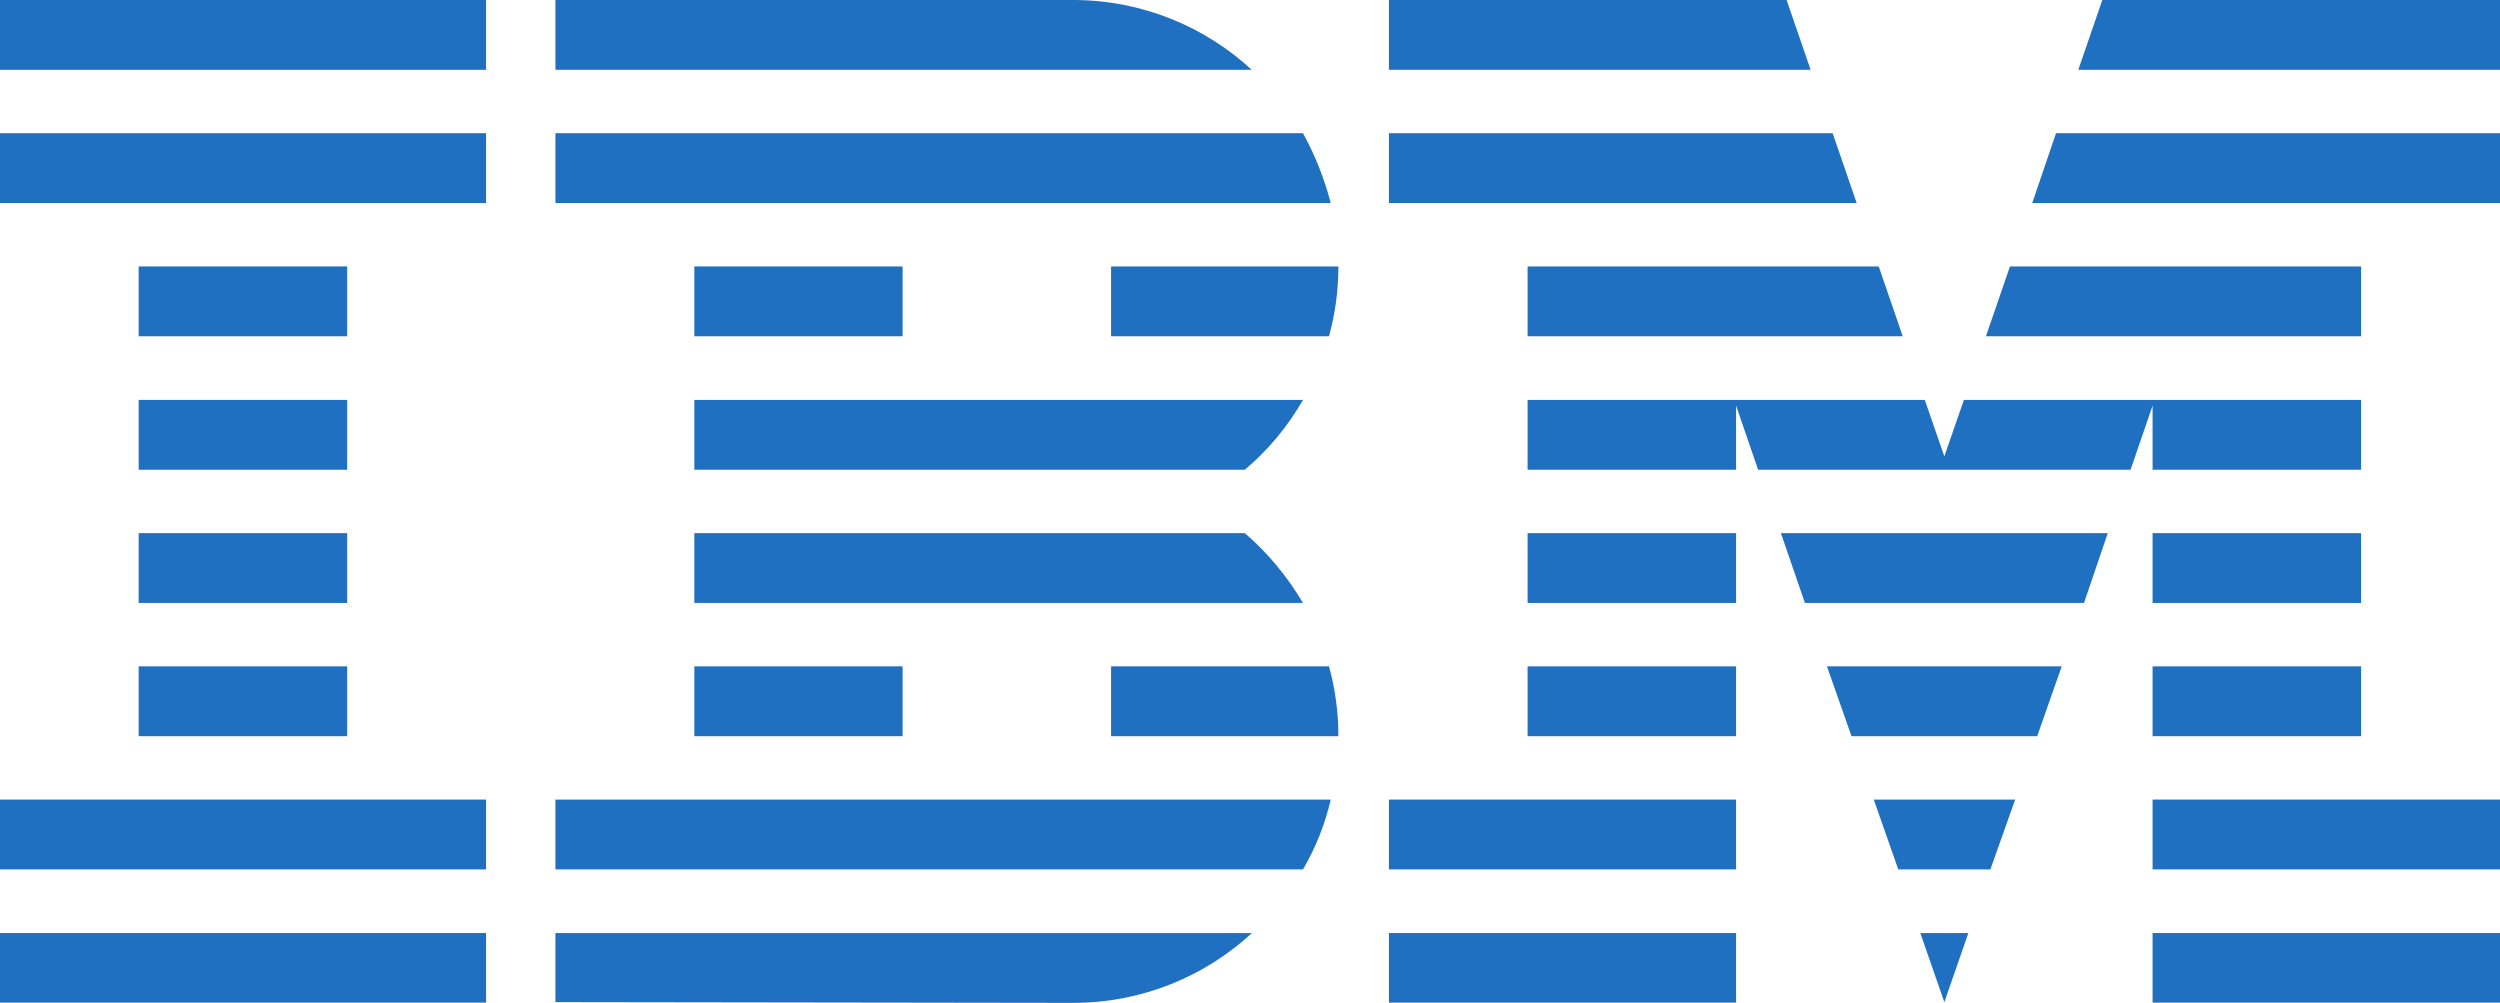
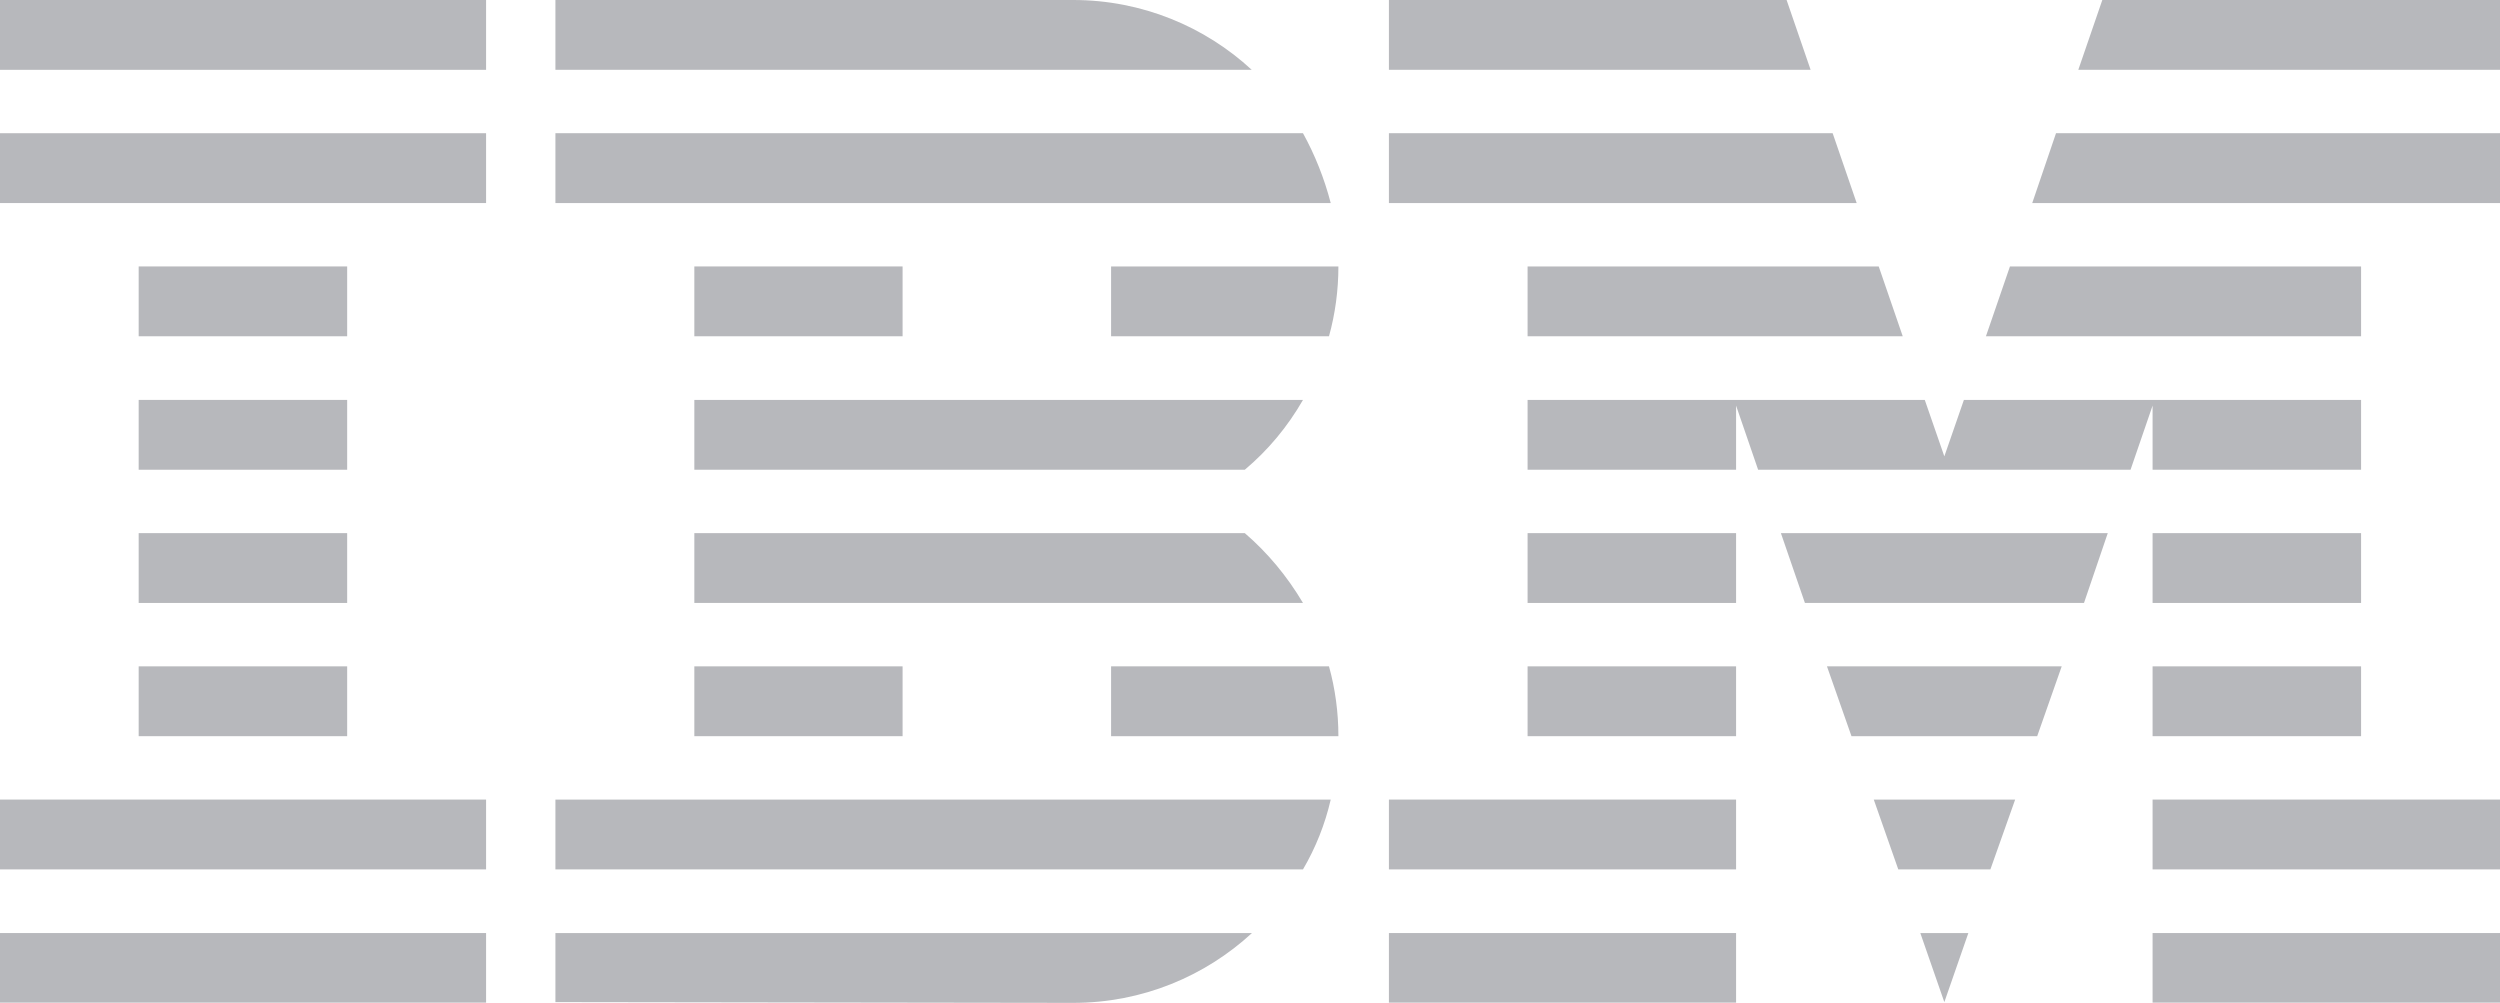
<svg xmlns="http://www.w3.org/2000/svg" version="1.1" id="Livello_1" x="0px" y="0px" width="1000px" height="401.149px" viewBox="0 0 1000 401.149" enable-background="new 0 0 1000 401.149" xml:space="preserve">
  <g>
    <g>
-       <polygon id="Rectangle-path" fill="#1F70C1" points="0,373.217 194.433,373.217 194.433,401.05 0,401.05   " />
-       <polygon id="Rectangle-path_1_" fill="#1F70C1" points="0,319.83 194.433,319.83 194.433,347.761 0,347.761   " />
-       <polygon id="Rectangle-path_2_" fill="#1F70C1" points="55.468,266.541 138.867,266.541 138.867,294.473 55.468,294.473   " />
-       <polygon id="Rectangle-path_3_" fill="#1F70C1" points="55.468,213.253 138.867,213.253 138.867,241.185 55.468,241.185   " />
-       <polygon id="Rectangle-path_4_" fill="#1F70C1" points="55.468,159.964 138.867,159.964 138.867,187.896 55.468,187.896   " />
-       <polygon id="Rectangle-path_5_" fill="#1F70C1" points="55.468,106.577 138.867,106.577 138.867,134.509 55.468,134.509   " />
-       <rect id="Rectangle-path_6_" y="53.288" fill="#1F70C1" width="194.433" height="27.932" />
-       <rect id="Rectangle-path_7_" fill="#1F70C1" width="194.433" height="27.932" />
+       <polygon id="Rectangle-path" fill="#b7b8bc" points="0,373.217 194.433,373.217 194.433,401.05 0,401.05   " />
+       <polygon id="Rectangle-path_1_" fill="#b7b8bc" points="0,319.83 194.433,319.83 194.433,347.761 0,347.761   " />
+       <polygon id="Rectangle-path_2_" fill="#b7b8bc" points="55.468,266.541 138.867,266.541 138.867,294.473 55.468,294.473   " />
+       <polygon id="Rectangle-path_3_" fill="#b7b8bc" points="55.468,213.253 138.867,213.253 138.867,241.185 55.468,241.185   " />
+       <polygon id="Rectangle-path_4_" fill="#b7b8bc" points="55.468,159.964 138.867,159.964 138.867,187.896 55.468,187.896   " />
+       <polygon id="Rectangle-path_5_" fill="#b7b8bc" points="55.468,106.577 138.867,106.577 138.867,134.509 55.468,134.509   " />
+       <rect id="Rectangle-path_6_" y="53.288" fill="#b7b8bc" width="194.433" height="27.932" />
+       <rect id="Rectangle-path_7_" fill="#b7b8bc" width="194.433" height="27.932" />
    </g>
    <g>
-       <path id="Shape_16_" fill="#1F70C1" d="M222.167,347.761h299.029c5.051-8.617,8.815-18.027,11.094-27.932H222.167V347.761z" />
-       <path id="Shape_17_" fill="#1F70C1" d="M497.92,213.253H277.734v27.932h243.463C514.857,230.487,507.032,221.078,497.92,213.253z" />
-       <path id="Shape_18_" fill="#1F70C1" d="M277.734,159.964v27.932H497.92c9.311-7.825,17.135-17.235,23.277-27.932H277.734z" />
-       <path id="Shape_19_" fill="#1F70C1" d="M521.197,53.288H222.167V81.22H532.29C529.715,71.315,525.951,61.906,521.197,53.288z" />
-       <path id="Shape_20_" fill="#1F70C1" d="M429.279,0H222.167v27.932h278.526C482.072,10.697,456.815,0,429.279,0z" />
-       <rect id="Rectangle-path_8_" x="277.734" y="106.577" fill="#1F70C1" width="83.3" height="27.932" />
-       <path id="Shape_21_" fill="#1F70C1" d="M444.433,134.509h87.163c2.476-8.914,3.764-18.324,3.764-27.932h-90.927L444.433,134.509    L444.433,134.509z" />
-       <polygon id="Rectangle-path_9_" fill="#1F70C1" points="277.734,266.541 361.034,266.541 361.034,294.473 277.734,294.473   " />
-       <path id="Shape_22_" fill="#1F70C1" d="M444.433,266.541v27.932h90.927c0-9.608-1.288-19.017-3.764-27.932H444.433z" />
-       <path id="Shape_23_" fill="#1F70C1" d="M222.167,400.852l207.112,0.297c27.734,0,52.793-10.697,71.513-27.932H222.167V400.852z" />
+       <path id="Shape_16_" fill="#b7b8bc" d="M222.167,347.761h299.029c5.051-8.617,8.815-18.027,11.094-27.932H222.167V347.761z" />
+       <path id="Shape_17_" fill="#b7b8bc" d="M497.92,213.253H277.734v27.932h243.463C514.857,230.487,507.032,221.078,497.92,213.253z" />
+       <path id="Shape_18_" fill="#b7b8bc" d="M277.734,159.964v27.932H497.92c9.311-7.825,17.135-17.235,23.277-27.932H277.734z" />
+       <path id="Shape_19_" fill="#b7b8bc" d="M521.197,53.288H222.167V81.22H532.29C529.715,71.315,525.951,61.906,521.197,53.288z" />
+       <path id="Shape_20_" fill="#b7b8bc" d="M429.279,0H222.167v27.932h278.526C482.072,10.697,456.815,0,429.279,0z" />
+       <rect id="Rectangle-path_8_" x="277.734" y="106.577" fill="#b7b8bc" width="83.3" height="27.932" />
+       <path id="Shape_21_" fill="#b7b8bc" d="M444.433,134.509h87.163c2.476-8.914,3.764-18.324,3.764-27.932h-90.927L444.433,134.509    L444.433,134.509z" />
+       <polygon id="Rectangle-path_9_" fill="#b7b8bc" points="277.734,266.541 361.034,266.541 361.034,294.473 277.734,294.473   " />
+       <path id="Shape_22_" fill="#b7b8bc" d="M444.433,266.541v27.932h90.927c0-9.608-1.288-19.017-3.764-27.932H444.433z" />
+       <path id="Shape_23_" fill="#b7b8bc" d="M222.167,400.852l207.112,0.297c27.734,0,52.793-10.697,71.513-27.932H222.167V400.852z" />
    </g>
    <g>
-       <polygon id="Rectangle-path_10_" fill="#1F70C1" points="555.567,373.217 694.433,373.217 694.433,401.05 555.567,401.05   " />
-       <polygon id="Rectangle-path_11_" fill="#1F70C1" points="555.567,319.83 694.433,319.83 694.433,347.761 555.567,347.761   " />
-       <polygon id="Rectangle-path_12_" fill="#1F70C1" points="611.034,266.541 694.433,266.541 694.433,294.473 611.034,294.473   " />
-       <polygon id="Rectangle-path_13_" fill="#1F70C1" points="611.034,213.253 694.433,213.253 694.433,241.185 611.034,241.185   " />
-       <polygon id="Shape_24_" fill="#1F70C1" points="733.063,53.288 555.567,53.288 555.567,81.22 742.67,81.22   " />
-       <polygon id="Shape_25_" fill="#1F70C1" points="714.639,0 555.567,0 555.567,27.932 724.247,27.932   " />
-       <polygon id="Rectangle-path_14_" fill="#1F70C1" points="861.034,373.217 1000,373.217 1000,401.05 861.034,401.05   " />
-       <polygon id="Rectangle-path_15_" fill="#1F70C1" points="861.034,319.83 1000,319.83 1000,347.761 861.034,347.761   " />
-       <polygon id="Rectangle-path_16_" fill="#1F70C1" points="861.034,266.541 944.433,266.541 944.433,294.473 861.034,294.473   " />
-       <polygon id="Rectangle-path_17_" fill="#1F70C1" points="861.034,213.253 944.433,213.253 944.433,241.185 861.034,241.185   " />
-       <polygon id="Shape_26_" fill="#1F70C1" points="861.034,187.896 944.433,187.896 944.433,159.964 861.034,159.964     861.034,159.964 785.559,159.964 777.734,182.548 769.909,159.964 694.433,159.964 694.433,159.964 611.034,159.964     611.034,187.896 694.433,187.896 694.433,162.242 703.249,187.896 852.219,187.896 861.034,162.242   " />
-       <polygon id="Shape_27_" fill="#1F70C1" points="944.433,106.577 803.982,106.577 794.374,134.509 944.433,134.509   " />
-       <polygon id="Shape_28_" fill="#1F70C1" points="840.927,0 831.319,27.932 1000,27.932 1000,0   " />
-       <polygon id="Shape_29_" fill="#1F70C1" points="777.734,400.852 787.341,373.217 768.126,373.217   " />
-       <polygon id="Shape_30_" fill="#1F70C1" points="759.311,347.761 796.157,347.761 806.062,319.83 749.505,319.83   " />
-       <polygon id="Shape_31_" fill="#1F70C1" points="740.59,294.473 814.877,294.473 824.683,266.541 730.784,266.541   " />
-       <polygon id="Shape_32_" fill="#1F70C1" points="721.969,241.185 833.597,241.185 843.106,213.253 712.361,213.253   " />
-       <polygon id="Shape_33_" fill="#1F70C1" points="611.034,134.509 761.093,134.509 751.486,106.577 611.034,106.577   " />
-       <polygon id="Shape_34_" fill="#1F70C1" points="812.896,81.22 1000,81.22 1000,53.288 822.405,53.288   " />
+       <polygon id="Rectangle-path_10_" fill="#b7b8bc" points="555.567,373.217 694.433,373.217 694.433,401.05 555.567,401.05   " />
+       <polygon id="Rectangle-path_11_" fill="#b7b8bc" points="555.567,319.83 694.433,319.83 694.433,347.761 555.567,347.761   " />
+       <polygon id="Rectangle-path_12_" fill="#b7b8bc" points="611.034,266.541 694.433,266.541 694.433,294.473 611.034,294.473   " />
+       <polygon id="Rectangle-path_13_" fill="#b7b8bc" points="611.034,213.253 694.433,213.253 694.433,241.185 611.034,241.185   " />
+       <polygon id="Shape_24_" fill="#b7b8bc" points="733.063,53.288 555.567,53.288 555.567,81.22 742.67,81.22   " />
+       <polygon id="Shape_25_" fill="#b7b8bc" points="714.639,0 555.567,0 555.567,27.932 724.247,27.932   " />
+       <polygon id="Rectangle-path_14_" fill="#b7b8bc" points="861.034,373.217 1000,373.217 1000,401.05 861.034,401.05   " />
+       <polygon id="Rectangle-path_15_" fill="#b7b8bc" points="861.034,319.83 1000,319.83 1000,347.761 861.034,347.761   " />
+       <polygon id="Rectangle-path_16_" fill="#b7b8bc" points="861.034,266.541 944.433,266.541 944.433,294.473 861.034,294.473   " />
+       <polygon id="Rectangle-path_17_" fill="#b7b8bc" points="861.034,213.253 944.433,213.253 944.433,241.185 861.034,241.185   " />
+       <polygon id="Shape_26_" fill="#b7b8bc" points="861.034,187.896 944.433,187.896 944.433,159.964 861.034,159.964     861.034,159.964 785.559,159.964 777.734,182.548 769.909,159.964 694.433,159.964 694.433,159.964 611.034,159.964     611.034,187.896 694.433,187.896 694.433,162.242 703.249,187.896 852.219,187.896 861.034,162.242   " />
+       <polygon id="Shape_27_" fill="#b7b8bc" points="944.433,106.577 803.982,106.577 794.374,134.509 944.433,134.509   " />
+       <polygon id="Shape_28_" fill="#b7b8bc" points="840.927,0 831.319,27.932 1000,27.932 1000,0   " />
+       <polygon id="Shape_29_" fill="#b7b8bc" points="777.734,400.852 787.341,373.217 768.126,373.217   " />
+       <polygon id="Shape_30_" fill="#b7b8bc" points="759.311,347.761 796.157,347.761 806.062,319.83 749.505,319.83   " />
+       <polygon id="Shape_31_" fill="#b7b8bc" points="740.59,294.473 814.877,294.473 824.683,266.541 730.784,266.541   " />
+       <polygon id="Shape_32_" fill="#b7b8bc" points="721.969,241.185 833.597,241.185 843.106,213.253 712.361,213.253   " />
+       <polygon id="Shape_33_" fill="#b7b8bc" points="611.034,134.509 761.093,134.509 751.486,106.577 611.034,106.577   " />
+       <polygon id="Shape_34_" fill="#b7b8bc" points="812.896,81.22 1000,81.22 1000,53.288 822.405,53.288   " />
    </g>
  </g>
</svg>
